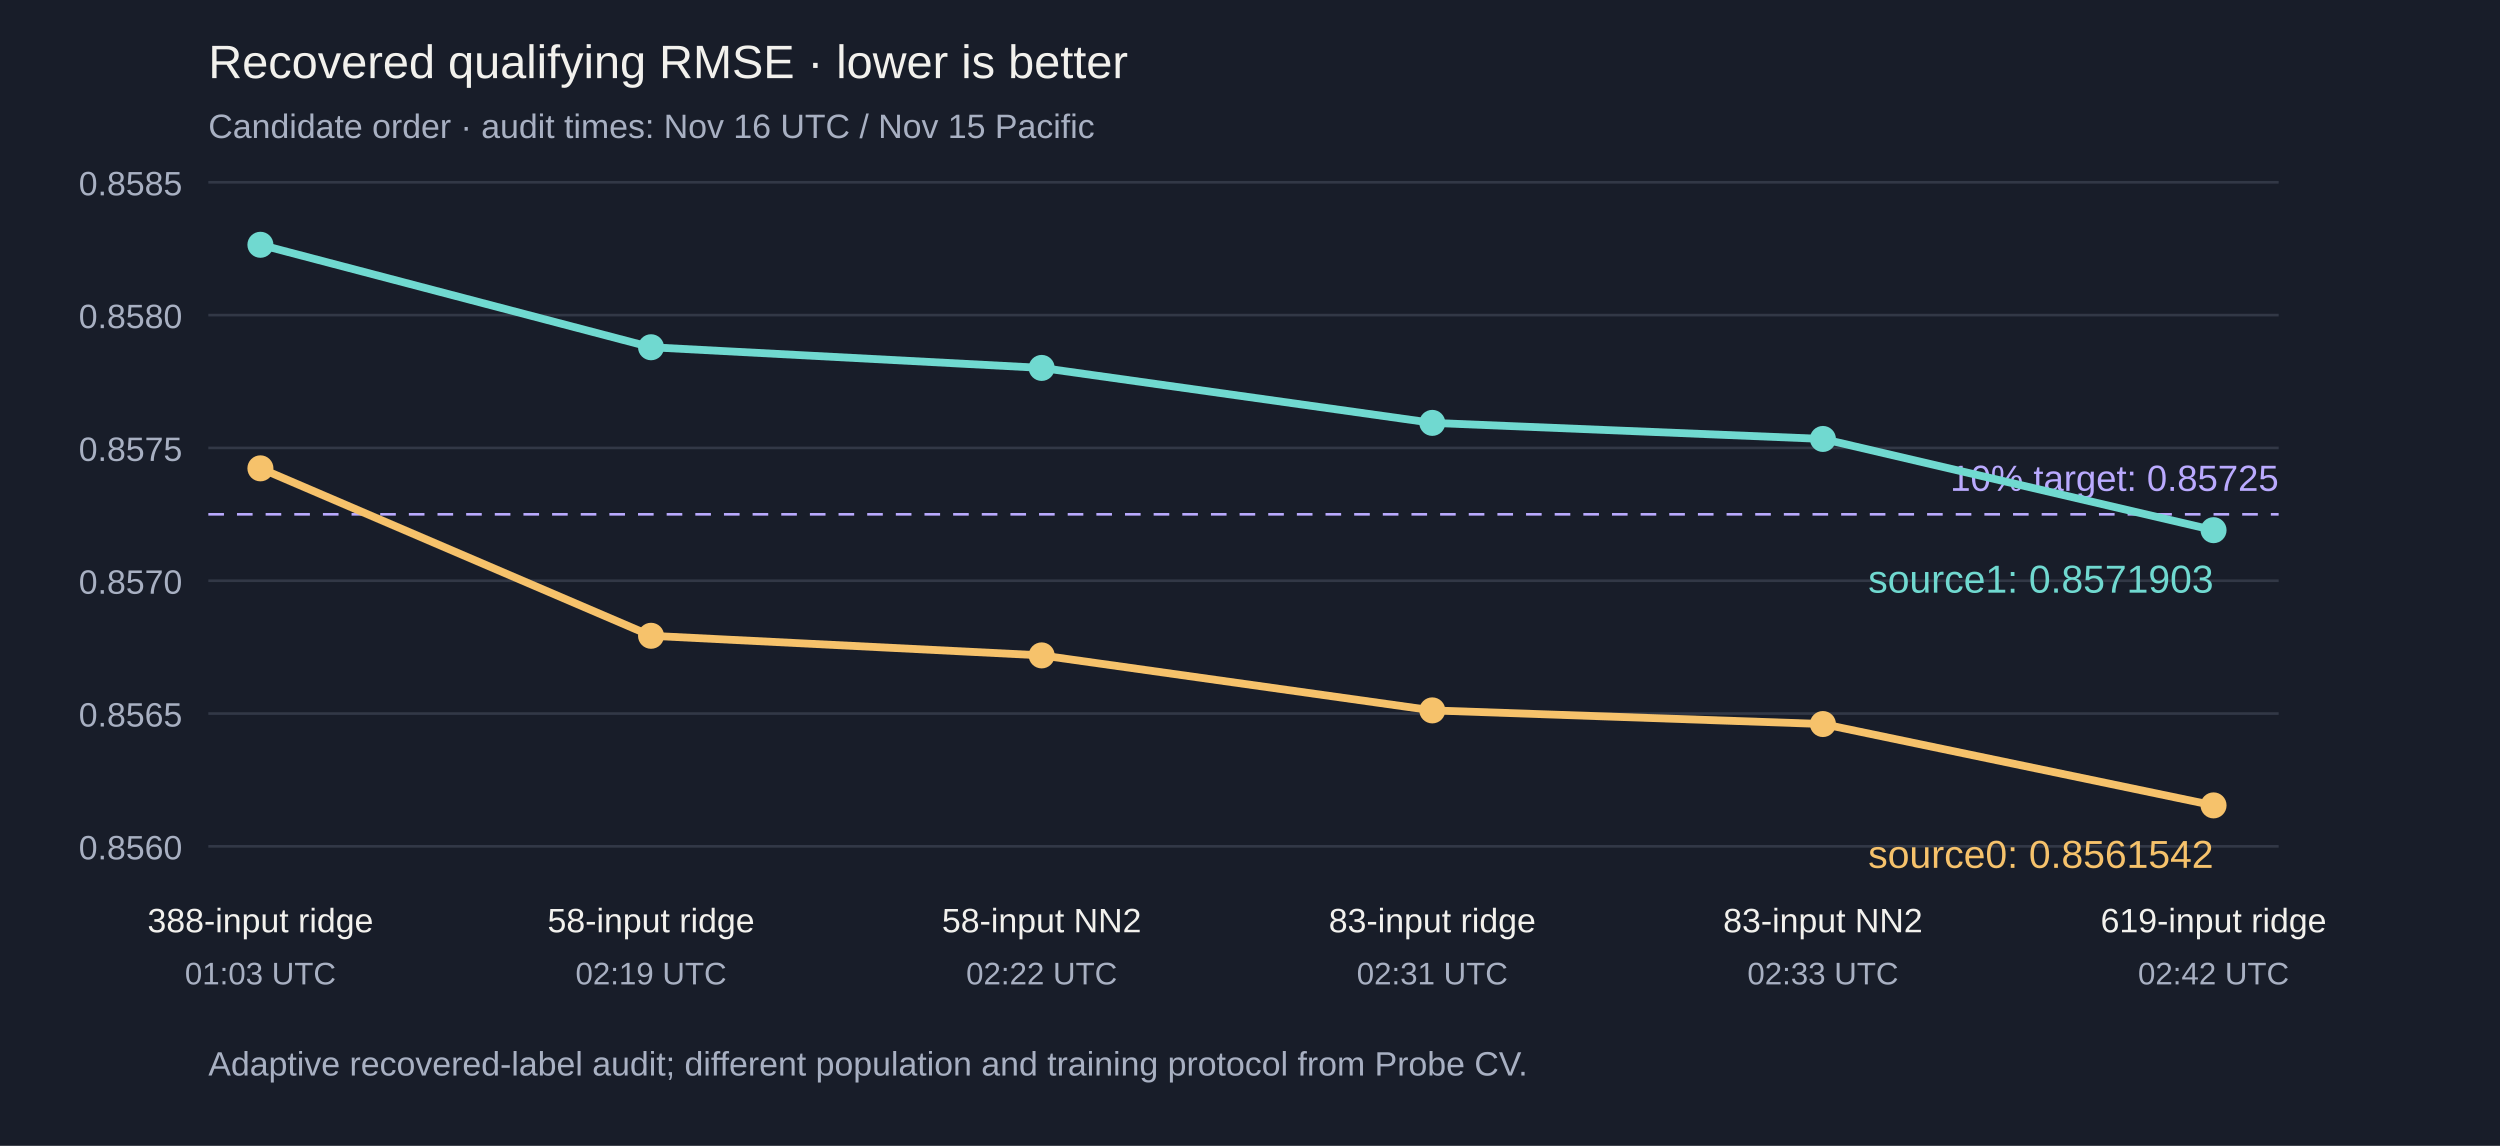
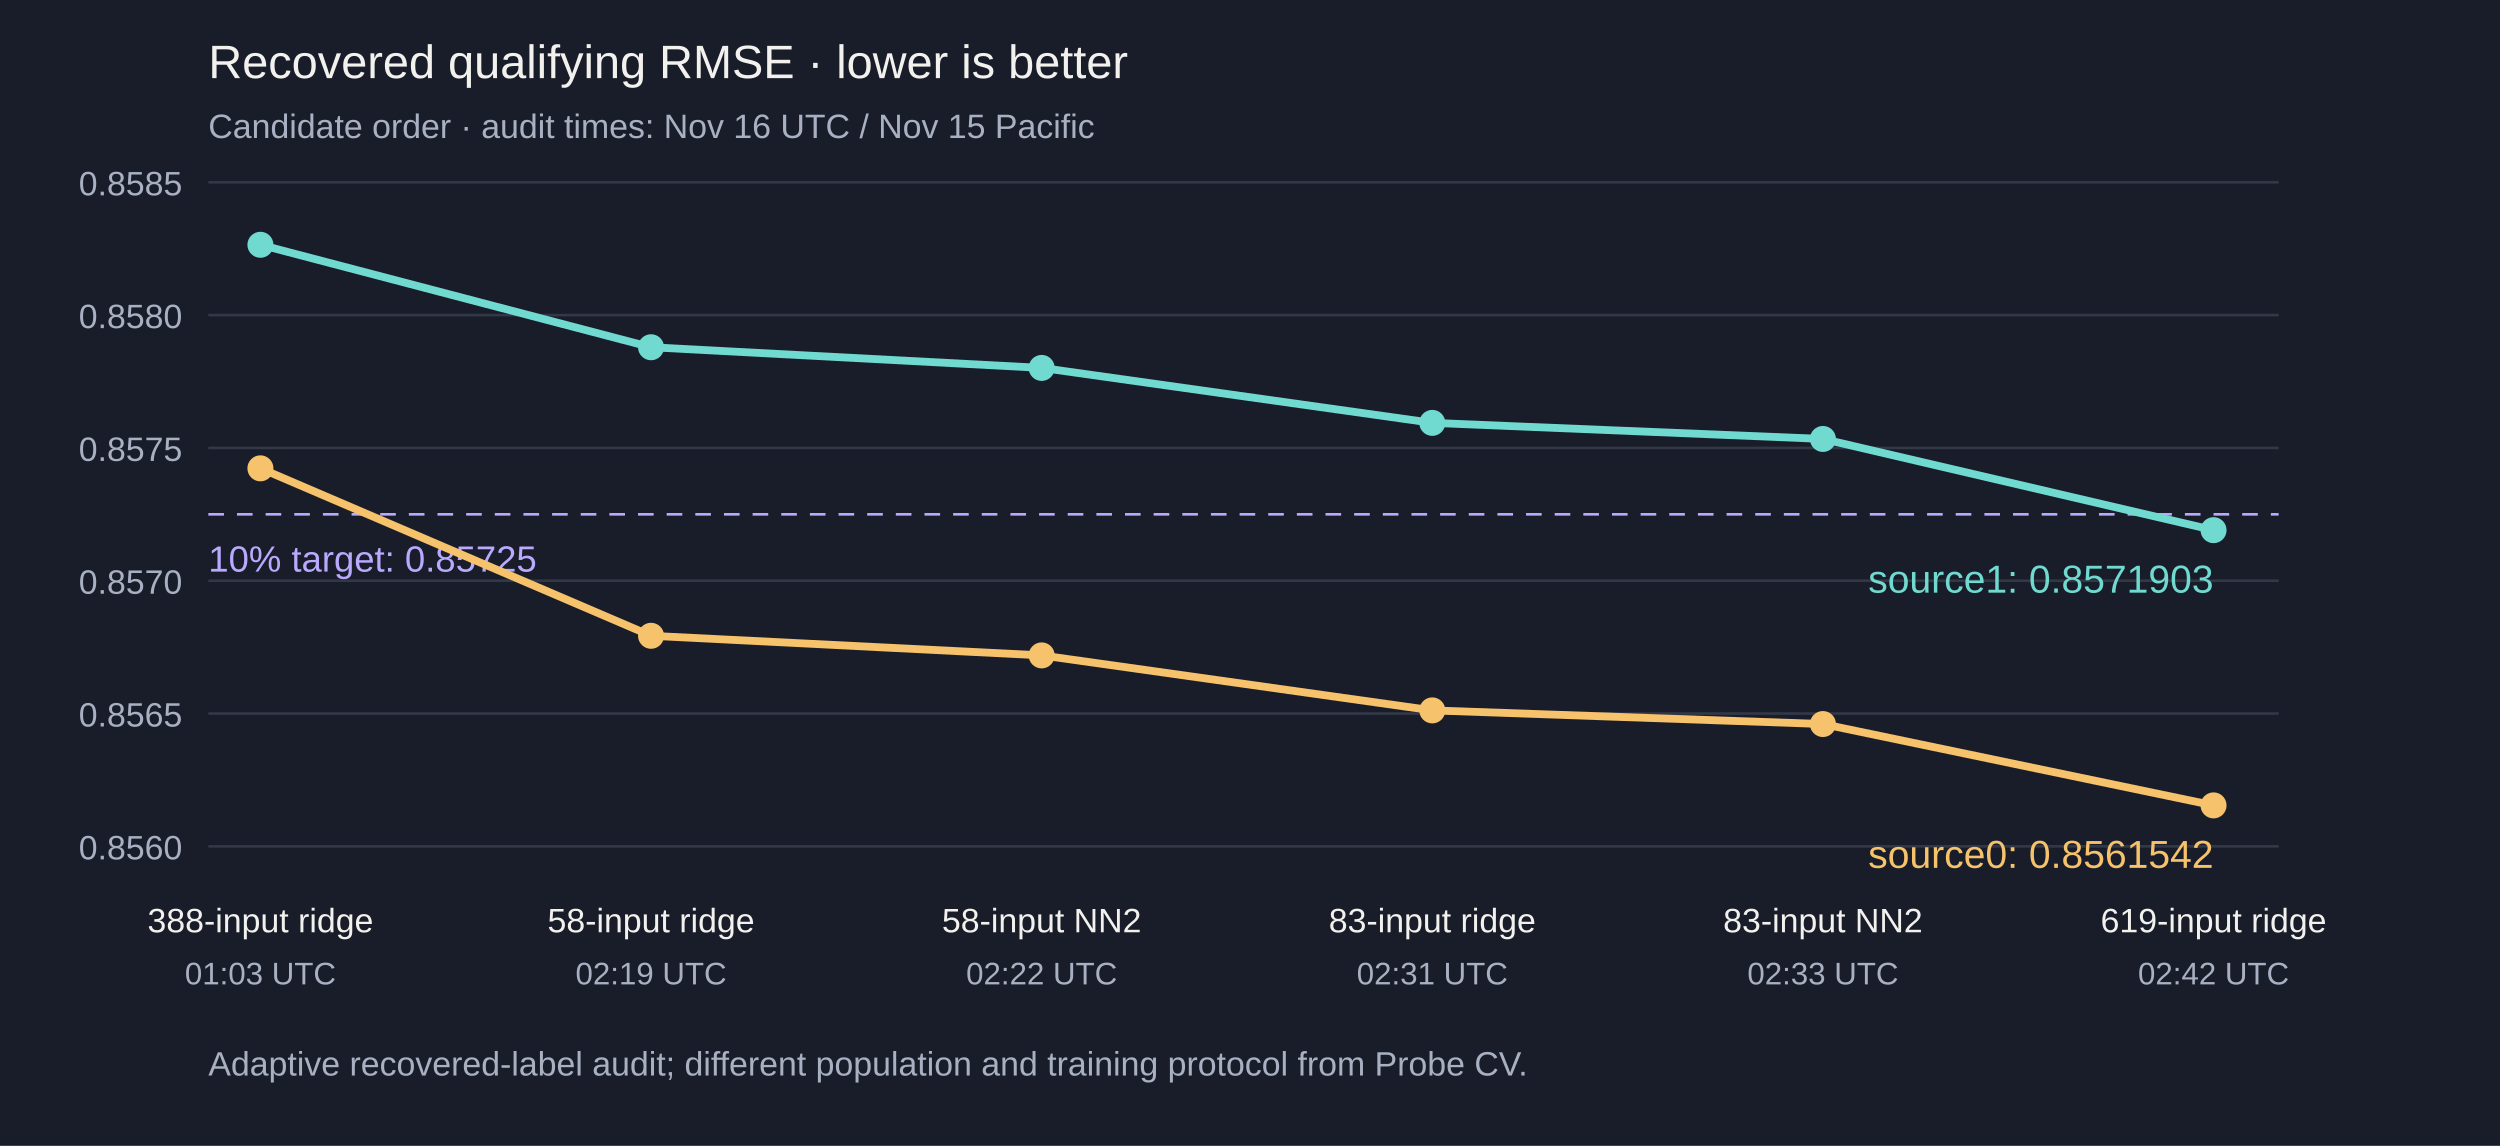
<svg xmlns="http://www.w3.org/2000/svg" viewBox="0 0 960 440" role="img" aria-labelledby="audit-title audit-desc">
  <rect width="960" height="440" fill="#181d29" />
  <text x="80" y="30" fill="#f2f1ed" font-family="Arial,Helvetica,sans-serif" font-size="18" text-anchor="start">Recovered qualifying RMSE · lower is better</text>
  <text x="80" y="53" fill="#a8b0c2" font-family="Arial,Helvetica,sans-serif" font-size="13" text-anchor="start">Candidate order · audit times: Nov 16 UTC / Nov 15 Pacific</text>
  <path d="M80 325.0 H875" stroke="#4b5364" opacity=".5" />
  <text x="70" y="330.0" fill="#a8b0c2" font-family="Arial,Helvetica,sans-serif" font-size="13" text-anchor="end">0.8560</text>
  <path d="M80 274 H875" stroke="#4b5364" opacity=".5" />
  <text x="70" y="279" fill="#a8b0c2" font-family="Arial,Helvetica,sans-serif" font-size="13" text-anchor="end">0.8565</text>
  <path d="M80 223 H875" stroke="#4b5364" opacity=".5" />
  <text x="70" y="228" fill="#a8b0c2" font-family="Arial,Helvetica,sans-serif" font-size="13" text-anchor="end">0.8570</text>
  <path d="M80 172 H875" stroke="#4b5364" opacity=".5" />
  <text x="70" y="177" fill="#a8b0c2" font-family="Arial,Helvetica,sans-serif" font-size="13" text-anchor="end">0.8575</text>
  <path d="M80 121 H875" stroke="#4b5364" opacity=".5" />
  <text x="70" y="126" fill="#a8b0c2" font-family="Arial,Helvetica,sans-serif" font-size="13" text-anchor="end">0.8580</text>
  <path d="M80 70 H875" stroke="#4b5364" opacity=".5" />
  <text x="70" y="75" fill="#a8b0c2" font-family="Arial,Helvetica,sans-serif" font-size="13" text-anchor="end">0.8585</text>
  <path d="M80 197.5 H875" stroke="#baaaff" stroke-dasharray="6 5" />
-   <text x="875" y="188.5" fill="#baaaff" font-family="Arial,Helvetica,sans-serif" font-size="14" text-anchor="end">10% target: 0.85725</text>
+   <text x="80" y="219.5" fill="#baaaff" font-family="Arial,Helvetica,sans-serif" font-size="14" text-anchor="start">10% target: 0.85725</text>
  <polyline points="100,94 250,133.345 400,141.28 550,162.388 700,168.558 850,203.584" fill="none" stroke="#70d9d0" stroke-width="3" />
  <circle cx="100" cy="94" r="5" fill="#70d9d0" />
  <circle cx="250" cy="133.345" r="5" fill="#70d9d0" />
  <circle cx="400" cy="141.28" r="5" fill="#70d9d0" />
  <circle cx="550" cy="162.388" r="5" fill="#70d9d0" />
  <circle cx="700" cy="168.558" r="5" fill="#70d9d0" />
  <circle cx="850" cy="203.584" r="5" fill="#70d9d0" />
  <text x="850" y="227.584" fill="#70d9d0" font-family="Arial,Helvetica,sans-serif" font-size="15" text-anchor="end">source1: 0.8571903</text>
  <polyline points="100,179.844 250,244.144 400,251.672 550,272.791 700,278.032 850,309.271" fill="none" stroke="#f6c26b" stroke-width="3" />
  <circle cx="100" cy="179.844" r="5" fill="#f6c26b" />
  <circle cx="250" cy="244.144" r="5" fill="#f6c26b" />
  <circle cx="400" cy="251.672" r="5" fill="#f6c26b" />
  <circle cx="550" cy="272.791" r="5" fill="#f6c26b" />
  <circle cx="700" cy="278.032" r="5" fill="#f6c26b" />
  <circle cx="850" cy="309.271" r="5" fill="#f6c26b" />
  <text x="850" y="333.271" fill="#f6c26b" font-family="Arial,Helvetica,sans-serif" font-size="15" text-anchor="end">source0: 0.8561542</text>
  <text x="100" y="358" fill="#f2f1ed" font-family="Arial,Helvetica,sans-serif" font-size="13" text-anchor="middle">388-input ridge</text>
  <text x="100" y="378" fill="#a8b0c2" font-family="Arial,Helvetica,sans-serif" font-size="12" text-anchor="middle">01:03 UTC</text>
  <text x="250" y="358" fill="#f2f1ed" font-family="Arial,Helvetica,sans-serif" font-size="13" text-anchor="middle">58-input ridge</text>
  <text x="250" y="378" fill="#a8b0c2" font-family="Arial,Helvetica,sans-serif" font-size="12" text-anchor="middle">02:19 UTC</text>
  <text x="400" y="358" fill="#f2f1ed" font-family="Arial,Helvetica,sans-serif" font-size="13" text-anchor="middle">58-input NN2</text>
  <text x="400" y="378" fill="#a8b0c2" font-family="Arial,Helvetica,sans-serif" font-size="12" text-anchor="middle">02:22 UTC</text>
  <text x="550" y="358" fill="#f2f1ed" font-family="Arial,Helvetica,sans-serif" font-size="13" text-anchor="middle">83-input ridge</text>
  <text x="550" y="378" fill="#a8b0c2" font-family="Arial,Helvetica,sans-serif" font-size="12" text-anchor="middle">02:31 UTC</text>
  <text x="700" y="358" fill="#f2f1ed" font-family="Arial,Helvetica,sans-serif" font-size="13" text-anchor="middle">83-input NN2</text>
  <text x="700" y="378" fill="#a8b0c2" font-family="Arial,Helvetica,sans-serif" font-size="12" text-anchor="middle">02:33 UTC</text>
  <text x="850" y="358" fill="#f2f1ed" font-family="Arial,Helvetica,sans-serif" font-size="13" text-anchor="middle">619-input ridge</text>
  <text x="850" y="378" fill="#a8b0c2" font-family="Arial,Helvetica,sans-serif" font-size="12" text-anchor="middle">02:42 UTC</text>
  <text x="80" y="413" fill="#a8b0c2" font-family="Arial,Helvetica,sans-serif" font-size="13" text-anchor="start">Adaptive recovered-label audit; different population and training protocol from Probe CV.</text>
</svg>
